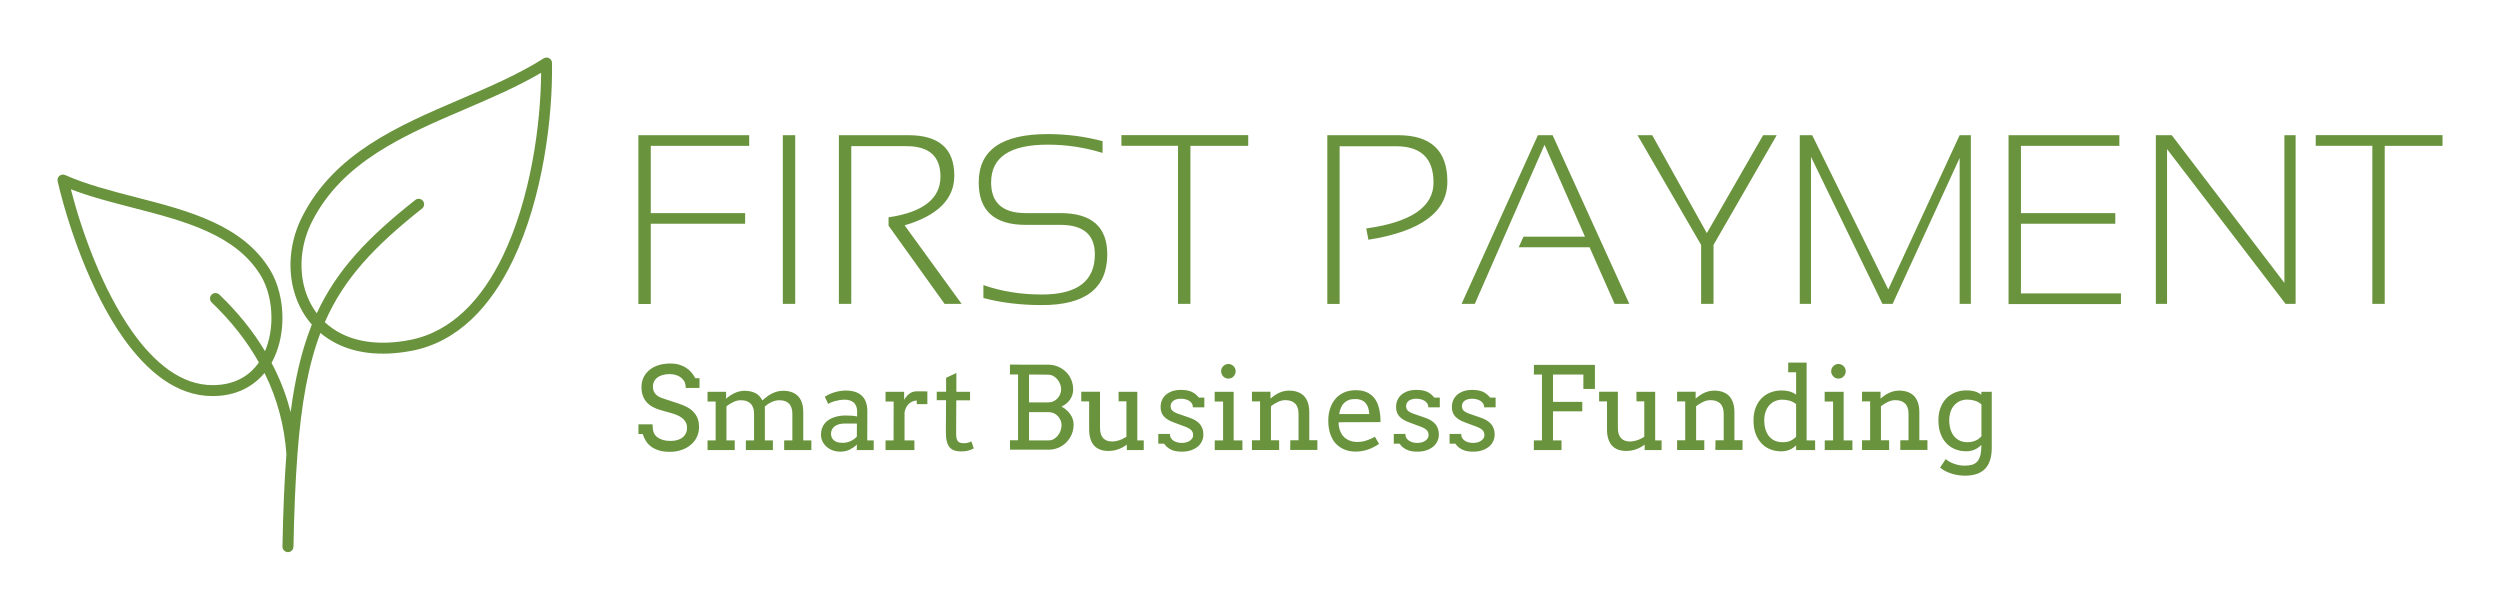
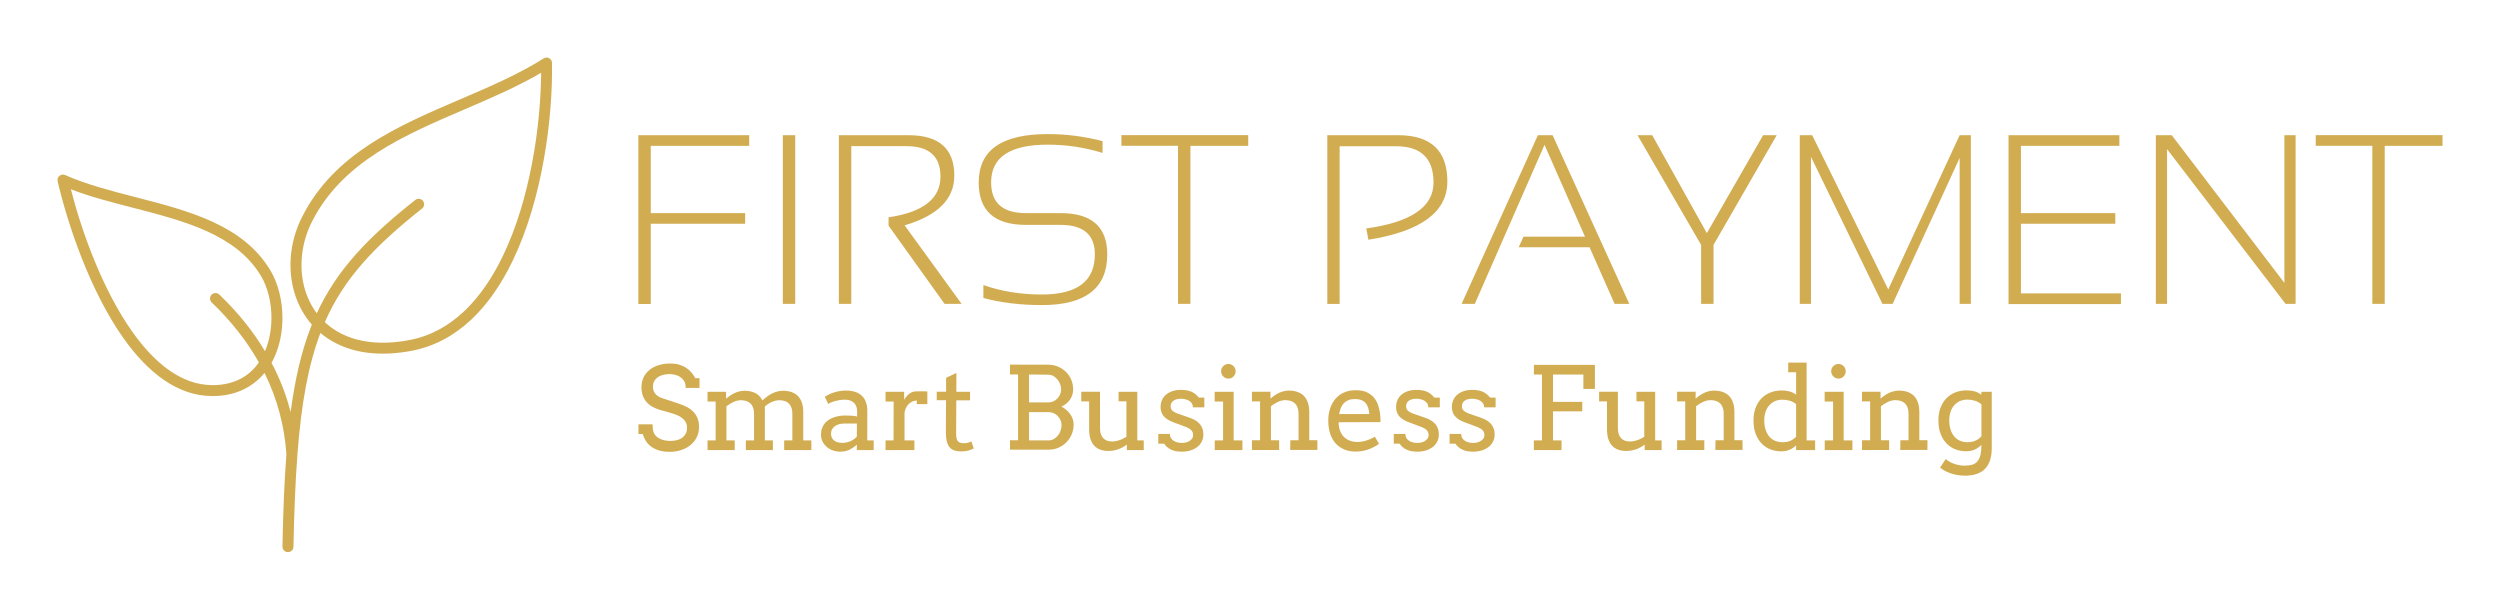
<svg xmlns="http://www.w3.org/2000/svg" version="1.1" id="Layer_1" x="0px" y="0px" viewBox="0 0 3144.7 766.9" style="enable-background:new 0 0 3144.7 766.9;" xml:space="preserve">
  <style type="text/css">
- 	.st0{fill:#69933C;}
+ 	.st0{fill:#d1ac51;}
</style>
  <g id="main_text" transform="translate(97.69965, -7.540889)">
    <path class="st0" d="M844.7,177.6v13.4H720.9v84.6h118.7v13.4H720.9v100.9h-15.6V177.6L844.7,177.6L844.7,177.6z M902.6,177.6   v212.2H887V177.6H902.6z M957.5,389.8V177.6h87.6c38.4,0,57.6,17,57.6,50.9c0,29.4-20.8,50.2-62.5,62.5l71.7,98.8h-21.4l-70.5-98.4   v-10.5c43.5-6.4,65.3-23.5,65.3-51.2c0-25.5-14.2-38.3-42.7-38.3h-69.5v198.4L957.5,389.8L957.5,389.8z M1139.3,382.4v-16.3   c22.3,7.9,46.8,11.9,73.6,11.9c44.4,0,66.6-16.8,66.6-50.5c0-24.7-14.4-37.1-43.3-37.1h-43.6c-39.5,0-59.2-17.8-59.2-53.4   c0-40.6,28.9-60.8,86.8-60.8c23.7,0,46.7,3,69,8.9v14.8c-22.3-6.9-45.3-10.4-69-10.4c-47.5,0-71.2,15.8-71.2,47.5   c0,25.7,14.5,38.6,43.6,38.6h43.6c39.3,0,58.9,17.3,58.9,51.9c0,42.5-27.4,63.8-82.2,63.8C1186.1,391.3,1161.5,388.3,1139.3,382.4   L1139.3,382.4z M1472.4,177.6v13.4h-72.7v198.8h-15.6V190.9h-71.2v-13.4H1472.4L1472.4,177.6z M1571.9,389.8V177.6h89   c41.4,0,62,19.4,62,58.3c0,38.3-33.1,62.7-99.3,73.2l-2.7-14.2c56.4-7.8,84.6-27.1,84.6-57.7c0-30.5-15.7-45.7-47.2-45.7h-70.9   v198.4L1571.9,389.8L1571.9,389.8z M1757.4,389.8h-16.6l96-212.2h18.5l96.5,212.2h-18.5l-31.5-71.2h-89.2l6.1-13.4h77.3   l-50.9-115.5L1757.4,389.8z M1962.1,177.6h18.5l68.7,123.2l70.8-123.2h17.1l-79.5,138v74.2h-15.6v-74.2L1962.1,177.6z    M2166.2,389.8V177.6h15.6l95.7,194l89.8-194h14.1v212.2h-14.1V206.2L2283,389.8h-12.8l-89.9-185v185H2166.2L2166.2,389.8z    M2568.2,177.6v13.4h-123.8v84.6h118.7v13.4h-118.7v87.6h125.8v13.4h-141.4V177.6L2568.2,177.6L2568.2,177.6z M2614.1,389.8V177.6   h20l141.7,185.8V177.6h14.1v212.2h-12.6l-149.1-194.7v194.7H2614.1L2614.1,389.8z M2974.7,177.6v13.4h-72.7v198.8h-15.6V190.9   h-71.2v-13.4H2974.7L2974.7,177.6z" />
  </g>
  <g id="slogan_text" transform="translate(100.1996, 44.24036)">
    <path class="st0" d="M760,434.5c-1.5-2.1-3.2-3.7-5-4.8c-1.8-1.1-3.8-2-6-2.5s-4.3-0.9-6.5-0.9c-3.6,0-6.7,0.4-9.4,1.2   c-2.7,0.8-4.9,1.9-6.7,3.4c-1.8,1.4-3.1,3.1-4,4.9c-0.9,1.9-1.3,3.9-1.3,5.9c0,3.1,0.6,5.6,1.7,7.5c1.1,1.9,2.5,3.4,4.2,4.6   s3.6,2.1,5.6,2.7s4,1.3,5.9,2l14.3,4.7c4.3,1.4,8.1,2.9,11.3,4.7c3.3,1.7,6,3.8,8.2,6.2c2.2,2.4,3.9,5.1,5.1,8.2   c1.2,3.1,1.7,6.7,1.7,10.8c0,4.4-0.9,8.5-2.7,12.3c-1.8,3.8-4.3,7-7.6,9.8c-3.3,2.8-7.1,5-11.6,6.5c-4.5,1.6-9.4,2.4-14.8,2.4   c-5.5,0-10.2-0.6-14.1-1.9s-7.2-2.9-9.9-5c-2.7-2.1-4.8-4.5-6.4-7.2c-1.6-2.7-2.9-5.4-3.7-8.3h-5.4v-12.2h17.8   c0,5.2,0.6,8.9,1.7,11.1c1.1,2.2,2.6,4,4.6,5.4s4.3,2.5,7.1,3.3c2.7,0.7,5.7,1.1,9,1.1c3.2,0,6.1-0.4,8.7-1.1   c2.6-0.8,4.8-1.8,6.6-3.3c1.8-1.4,3.2-3.2,4.2-5.2s1.4-4.4,1.4-7c0-2.9-0.6-5.3-1.8-7.3s-2.7-3.7-4.6-5.1c-1.9-1.4-3.9-2.6-6.2-3.5   c-2.2-0.9-4.4-1.7-6.5-2.3l-15.5-4.4c-3.4-1-6.5-2.4-9.3-4s-5.2-3.6-7.2-5.9c-2-2.3-3.5-5-4.6-8.1s-1.6-6.7-1.6-10.7   c0-4.1,0.8-7.9,2.4-11.5c1.6-3.6,4-6.7,7.1-9.4s6.9-4.8,11.4-6.3c4.5-1.5,9.6-2.3,15.4-2.3c3.8,0,7.3,0.4,10.6,1.3   c3.2,0.9,6.1,2.2,8.8,3.8c2.6,1.6,4.9,3.6,6.9,5.9c2,2.3,3.7,4.8,5.1,7.5h5.3v12.2h-17.3C762.2,439.6,761.5,436.5,760,434.5   L760,434.5z M789.8,448.6h23.3v8.6h0.1c1.6-1.4,3.3-2.6,5.1-3.9c1.8-1.2,3.6-2.2,5.5-3.1s3.9-1.6,6-2.1c2.1-0.5,4.3-0.8,6.5-0.8   c5.3,0,9.8,1,13.6,2.9s6.8,5,8.8,9.2c1.8-1.6,3.7-3.1,5.7-4.6c2-1.5,4-2.8,6.2-3.9s4.4-2,6.7-2.6c2.4-0.7,4.8-1,7.3-1   c4,0,7.5,0.5,10.7,1.6c3.2,1.1,5.8,2.7,8.1,4.9c2.2,2.2,3.9,5.1,5.1,8.5c1.2,3.5,1.7,7.5,1.7,12.3v35.1h10.2v12.2h-34.2v-12.2h10.3   v-33.4c0-5.6-1.4-9.9-4.2-12.8s-6.9-4.3-12.2-4.3c-3.2,0-6.4,0.8-9.7,2.3c-3.3,1.5-6.1,3.4-8.5,5.7v42.5h10.1v12.2H838v-12.2h10.3   v-33.4c0-5.6-1.4-9.9-4.3-12.8c-2.9-2.9-6.9-4.3-12.3-4.3c-3.1,0-6.1,0.7-9.3,2.2c-3.1,1.5-6.1,3.3-8.8,5.4v42.9H824v12.2h-34.2   v-12.2H800v-48.9h-10.2L789.8,448.6L789.8,448.6z M977.7,515c-2.8,2.6-5.9,4.7-9.2,6.4c-3.4,1.6-7.2,2.5-11.5,2.5   c-3.6,0-6.9-0.6-9.9-1.7c-3-1.1-5.6-2.7-7.7-4.6c-2.2-2-3.9-4.2-5.1-6.8c-1.2-2.6-1.8-5.3-1.8-8.3c0-3.1,0.5-5.9,1.4-8.3   s2.1-4.5,3.7-6.3s3.3-3.3,5.4-4.5s4.2-2.2,6.4-2.9c2.2-0.7,4.5-1.2,6.9-1.6c2.3-0.3,4.6-0.5,6.7-0.5c3.4,0,6.2,0.1,8.6,0.3   c2.3,0.2,4.4,0.5,6.3,0.9l0.1-6c0-2.6-0.4-4.8-1.1-6.7c-0.8-1.9-1.8-3.5-3.2-4.7c-1.4-1.2-3-2.2-4.9-2.8c-1.9-0.6-4-0.9-6.4-0.9   c-2.2,0-4.3,0.2-6.4,0.5c-2,0.3-3.9,0.7-5.7,1.2c-1.8,0.5-3.4,1.1-4.9,1.7s-2.7,1.3-3.8,2l-4.3-9.1c1.7-1.1,3.7-2.2,5.7-3.1   c2.1-1,4.3-1.8,6.5-2.5c2.3-0.7,4.6-1.2,7-1.6s4.7-0.6,7-0.6c4.2,0,8.1,0.5,11.4,1.5c3.4,1,6.3,2.6,8.6,4.7   c2.4,2.1,4.2,4.8,5.4,8.1c1.3,3.3,1.9,7.2,1.9,11.8l-0.1,36.6h8.1v12.2h-21.3L977.7,515L977.7,515z M959.9,512.8   c1.7,0,3.5-0.2,5.2-0.6c1.7-0.4,3.4-1,4.9-1.7s3-1.6,4.3-2.5c1.3-1,2.4-2,3.3-3l0.1-16.5h-15.3c-2.5,0-4.9,0.3-7,0.8   c-2.1,0.6-3.9,1.4-5.4,2.5c-1.5,1.1-2.7,2.4-3.6,4c-0.8,1.6-1.3,3.4-1.3,5.5c0,1.9,0.4,3.6,1.1,5.1s1.7,2.6,3,3.6   c1.3,1,2.8,1.7,4.6,2.2C955.7,512.6,957.7,512.8,959.9,512.8L959.9,512.8z M1066.4,464.1H1053v-4.5c-1.6,0-3.1,0.3-4.8,0.9   c-1.6,0.6-3.1,1.5-4.6,2.7c-1.4,1.2-2.7,2.7-3.7,4.6c-1.1,1.9-1.8,4.1-2.3,6.6v35.3h12.4v12.2h-36.3v-12.2h10.1l0.1-48.9h-10.2   v-12.2h23.4v10.1c0.8-1.5,1.8-2.9,2.9-4.2c1.1-1.3,2.2-2.4,3.5-3.4s2.7-1.7,4.3-2.3c1.6-0.5,3.3-0.8,5.1-0.8h6.9c0,0,2.2,0,6.5,0.1   V464.1L1066.4,464.1z M1102.8,448.6h17.2v10.7h-17.3l-0.2,42.3c0,2.9,0.3,5.2,1,7c0.7,1.8,1.7,3,3.2,3.7c1.5,0.7,3.1,1,4.9,1   c2,0,3.7-0.2,5.2-0.5c1.5-0.4,3.2-1,4.9-1.8l3,8.8c-2.3,1.2-4.6,2.1-7.1,2.8c-2.5,0.7-5.4,1-8.8,1c-3.2,0-6-0.4-8.4-1.2   c-2.4-0.8-4.4-2.1-6-3.9c-1.6-1.8-2.8-4.3-3.6-7.4c-0.8-3.1-1.2-6.9-1.2-11.6l0.2-40.3h-11.7v-10.7h11.8v-17.5l12.9-6.1   L1102.8,448.6L1102.8,448.6z M1170.2,509.6h10.2v-82.8h-10.2v-12.4l48.2,0.1c4.3,0,8.4,0.8,12.2,2.4s7.1,3.8,10,6.6   s5.1,6.1,6.7,9.9c1.6,3.8,2.4,7.9,2.4,12.3c0,4.6-1.3,8.7-3.8,12.5s-6.2,6.8-10.9,9c2.3,1.2,4.4,2.6,6.3,4.3s3.5,3.4,4.8,5.3   c1.3,1.9,2.3,4,3.1,6.1c0.7,2.2,1.1,4.4,1.1,6.6c0,4.5-0.8,8.6-2.4,12.5c-1.6,3.9-3.9,7.2-6.7,10.1c-2.8,2.9-6.1,5.1-9.9,6.8   c-3.8,1.6-7.9,2.5-12.2,2.5h-48.8L1170.2,509.6L1170.2,509.6z M1194.2,474.2v35.5h24.9c2.3,0,4.4-0.6,6.3-1.7s3.6-2.6,5.1-4.4   c1.5-1.8,2.6-3.9,3.4-6.2c0.8-2.3,1.2-4.7,1.2-7.1c0-2.1-0.4-4.1-1.3-6c-0.8-1.9-2-3.7-3.4-5.2c-1.4-1.5-3.1-2.7-5.1-3.6   c-2-0.9-4-1.3-6.3-1.3L1194.2,474.2L1194.2,474.2z M1194.2,426.9v35h24.3c2.3,0,4.4-0.4,6.3-1.3c2-0.9,3.7-2.1,5.1-3.6   c1.4-1.5,2.6-3.3,3.4-5.2c0.8-2,1.3-4,1.3-6.1c0-2.3-0.4-4.6-1.3-6.8c-0.8-2.2-2-4.2-3.5-6c-1.5-1.7-3.2-3.2-5.1-4.2   c-2-1.1-4-1.6-6.3-1.6C1218.5,426.9,1194.2,426.9,1194.2,426.9z M1306.8,448.6h23.6v61.1h8.1v12.2h-21.3V515   c-3.3,2.5-6.9,4.5-10.8,5.9c-3.9,1.4-8,2.1-12.5,2.1c-3.7,0-7-0.5-10-1.6c-3-1.1-5.5-2.7-7.6-4.9c-2.1-2.2-3.7-5.1-4.8-8.5   c-1.1-3.4-1.7-7.5-1.7-12.3v-35h-9.9v-12.2h23.6v45.6c0,5.6,1.3,9.8,3.9,12.7c2.6,2.9,6.3,4.3,11.2,4.3c2.9,0,5.9-0.5,9.1-1.6   c3.2-1,6.2-2.5,9-4.3v-44.6h-9.8L1306.8,448.6L1306.8,448.6z M1399,463.2c-0.9-1.4-2.1-2.5-3.6-3.4c-1.5-0.9-3.1-1.5-4.9-1.9   s-3.5-0.6-5.2-0.6c-1.9,0-3.6,0.2-5.2,0.6c-1.6,0.4-2.9,1-4.1,1.8c-1.1,0.8-2,1.8-2.7,2.9c-0.6,1.2-1,2.4-1,3.9   c0,2.4,0.7,4.4,2.2,5.8c1.5,1.4,4,2.8,7.5,4l14.1,4.9c6,2,10.4,4.8,13.2,8.3c2.8,3.5,4.2,7.7,4.2,12.5c0,3.3-0.6,6.2-1.9,8.9   s-3.1,5-5.5,6.9c-2.4,1.9-5.2,3.4-8.6,4.5c-3.3,1.1-7.1,1.6-11.2,1.6c-5.7,0-10.3-0.9-13.9-2.8c-3.6-1.8-6.3-4.3-8.3-7.3h-7.3   v-12.2h14.6c0,2,0.4,3.8,1.3,5.2c0.9,1.4,2,2.6,3.5,3.5s3.1,1.6,4.9,2c1.8,0.4,3.7,0.6,5.5,0.6c1.8,0,3.6-0.2,5.3-0.7   c1.7-0.4,3.2-1.1,4.5-2c1.3-0.9,2.3-1.9,3.1-3.1s1.1-2.6,1.1-4.2c0-2.4-0.8-4.4-2.3-6c-1.5-1.6-4.1-3.1-7.8-4.5l-14-5.2   c-5.7-2-9.9-4.6-12.7-7.7c-2.8-3.1-4.1-7.1-4.1-11.8c0-3.1,0.6-6,1.7-8.6s2.8-4.9,5-6.8c2.2-1.9,4.9-3.4,8-4.5   c3.2-1.1,6.8-1.6,10.8-1.6c5.2,0,9.6,0.7,13.1,2.2c3.5,1.5,6.7,4,9.5,7.5h6.9v12.2h-14.5C1400.3,466.3,1399.9,464.6,1399,463.2   L1399,463.2z M1427.7,448.6h23.9v61.1h11v12.2h-34.8v-12.2h10.5v-48.9h-10.6V448.6L1427.7,448.6z M1435.8,422.7   c0-1.2,0.2-2.4,0.7-3.5c0.5-1.1,1.2-2.1,2-2.9c0.8-0.8,1.8-1.5,2.9-2c1.1-0.5,2.3-0.7,3.6-0.7c1.2,0,2.4,0.2,3.5,0.7   c1.1,0.5,2.1,1.2,2.9,2c0.8,0.8,1.5,1.8,2,2.9c0.5,1.1,0.7,2.3,0.7,3.5c0,1.3-0.2,2.5-0.7,3.6c-0.5,1.1-1.2,2.1-2,3s-1.8,1.6-2.9,2   c-1.1,0.5-2.3,0.7-3.5,0.7c-1.3,0-2.5-0.2-3.6-0.7s-2.1-1.2-2.9-2c-0.8-0.9-1.5-1.9-2-3C1436.1,425.1,1435.8,423.9,1435.8,422.7z    M1522.9,509.6h10.3v-33.4c0-5.6-1.4-9.9-4.3-12.8c-2.9-2.9-6.9-4.3-12.3-4.3c-3.1,0-6.1,0.7-9.3,2.2c-3.1,1.5-6.1,3.3-8.8,5.4   v42.9h10.3v12.2h-34.2v-12.2h10.2v-48.9h-10.2v-12.2h23.3v8.6h0.1c1.6-1.4,3.2-2.7,5-3.9c1.8-1.2,3.6-2.3,5.5-3.2s3.9-1.6,6-2.1   c2.1-0.5,4.3-0.8,6.6-0.8c3.9,0,7.4,0.5,10.6,1.6c3.2,1.1,5.8,2.7,8.1,4.9c2.2,2.2,3.9,5.1,5.1,8.5c1.2,3.5,1.8,7.5,1.8,12.3v35.1   h10.2v12.2h-34.2L1522.9,509.6L1522.9,509.6z M1583.6,486.9c0,2.1,0.2,4,0.5,5.7c0.3,1.7,0.7,3.4,1.3,4.9c1.7,4.7,4.5,8.3,8.4,10.6   c3.8,2.4,8.2,3.6,13,3.6c3.8,0,7.5-0.5,11.1-1.6c3.6-1.1,7.4-2.7,11.3-5l5.3,9c-4.8,3.3-9.6,5.7-14.5,7.3   c-4.9,1.6-9.9,2.4-15.1,2.4c-4.9,0-9.5-0.8-13.7-2.5s-7.8-4.1-10.9-7.3s-5.4-7.3-7.1-12.2s-2.6-10.5-2.6-17   c0-5.2,0.7-10.2,2.2-14.8s3.6-8.7,6.5-12.2c2.9-3.5,6.5-6.2,10.8-8.2c4.3-2,9.3-3,15-3c5.5,0,10.1,0.8,13.8,2.5   c3.7,1.7,6.7,3.9,9,6.6c2.3,2.8,4.1,5.9,5.3,9.4c1.2,3.5,2,7.1,2.5,10.8c0.2,1.8,0.4,3.6,0.5,5.4c0.1,1.8,0.1,3.6,0.1,5.4   L1583.6,486.9L1583.6,486.9z M1604.2,457.7c-3.1,0-5.7,0.4-8,1.3s-4.2,2.1-5.8,3.7c-1.6,1.6-2.9,3.6-3.9,6c-1,2.4-1.7,5-2.2,7.9   h37.9c-0.2-2.7-0.6-5.3-1.3-7.6s-1.7-4.3-3.1-6c-1.4-1.7-3.2-3-5.4-4C1610.2,458.2,1607.5,457.7,1604.2,457.7L1604.2,457.7z    M1695.1,463.2c-0.9-1.4-2.1-2.5-3.6-3.4s-3.1-1.5-4.9-1.9c-1.8-0.4-3.5-0.6-5.2-0.6c-1.9,0-3.6,0.2-5.2,0.6s-2.9,1-4.1,1.8   c-1.1,0.8-2,1.8-2.6,2.9c-0.6,1.2-1,2.4-1,3.9c0,2.4,0.7,4.4,2.2,5.8c1.5,1.4,4,2.8,7.5,4l14.1,4.9c6,2,10.4,4.8,13.2,8.3   c2.8,3.5,4.2,7.7,4.2,12.5c0,3.3-0.6,6.2-1.9,8.9c-1.3,2.7-3.1,5-5.5,6.9c-2.4,1.9-5.2,3.4-8.6,4.5c-3.3,1.1-7.1,1.6-11.2,1.6   c-5.7,0-10.3-0.9-13.9-2.8c-3.6-1.8-6.3-4.3-8.3-7.3h-7.3v-12.2h14.6c0,2,0.4,3.8,1.3,5.2c0.9,1.4,2,2.6,3.5,3.5s3.1,1.6,4.9,2   c1.8,0.4,3.7,0.6,5.5,0.6c1.8,0,3.6-0.2,5.3-0.7c1.7-0.4,3.2-1.1,4.5-2c1.3-0.9,2.3-1.9,3.1-3.1c0.8-1.2,1.1-2.6,1.1-4.2   c0-2.4-0.8-4.4-2.3-6c-1.5-1.6-4.1-3.1-7.8-4.5l-14-5.2c-5.7-2-9.9-4.6-12.7-7.7c-2.8-3.1-4.1-7.1-4.1-11.8c0-3.1,0.6-6,1.7-8.6   s2.8-4.9,5-6.8c2.2-1.9,4.9-3.4,8-4.5c3.2-1.1,6.8-1.6,10.8-1.6c5.2,0,9.6,0.7,13.1,2.2c3.5,1.5,6.7,4,9.5,7.5h6.9v12.2h-14.5   C1696.5,466.3,1696,464.6,1695.1,463.2L1695.1,463.2z M1765.3,463.2c-0.9-1.4-2.1-2.5-3.6-3.4s-3.1-1.5-4.9-1.9   c-1.8-0.4-3.5-0.6-5.2-0.6c-1.9,0-3.6,0.2-5.2,0.6s-2.9,1-4.1,1.8c-1.1,0.8-2,1.8-2.6,2.9c-0.6,1.2-1,2.4-1,3.9   c0,2.4,0.7,4.4,2.2,5.8c1.5,1.4,4,2.8,7.5,4l14.1,4.9c6,2,10.4,4.8,13.2,8.3c2.8,3.5,4.2,7.7,4.2,12.5c0,3.3-0.6,6.2-1.9,8.9   c-1.3,2.7-3.1,5-5.5,6.9c-2.4,1.9-5.2,3.4-8.6,4.5c-3.3,1.1-7.1,1.6-11.2,1.6c-5.7,0-10.3-0.9-13.9-2.8c-3.6-1.8-6.3-4.3-8.3-7.3   h-7.3v-12.2h14.6c0,2,0.4,3.8,1.3,5.2c0.9,1.4,2,2.6,3.5,3.5s3.1,1.6,4.9,2c1.8,0.4,3.7,0.6,5.5,0.6c1.8,0,3.6-0.2,5.3-0.7   c1.7-0.4,3.2-1.1,4.5-2c1.3-0.9,2.3-1.9,3.1-3.1c0.8-1.2,1.1-2.6,1.1-4.2c0-2.4-0.8-4.4-2.3-6c-1.5-1.6-4.1-3.1-7.8-4.5l-14-5.2   c-5.7-2-9.9-4.6-12.7-7.7c-2.8-3.1-4.1-7.1-4.1-11.8c0-3.1,0.6-6,1.7-8.6s2.8-4.9,5-6.8c2.2-1.9,4.9-3.4,8-4.5   c3.2-1.1,6.8-1.6,10.8-1.6c5.2,0,9.6,0.7,13.1,2.2c3.5,1.5,6.7,4,9.5,7.5h6.9v12.2h-14.5C1766.7,466.3,1766.2,464.6,1765.3,463.2   L1765.3,463.2z M1829.3,414.7h76.7V445h-14.5v-18.1h-38.2v34.4h36.8v11.9h-36.8v36.5h10.7v12.2h-34.8v-12.2h10.2v-82.8h-10.2   L1829.3,414.7L1829.3,414.7z M1958.2,448.6h23.6v61.1h8.1v12.2h-21.3V515c-3.3,2.5-6.9,4.5-10.8,5.9c-3.9,1.4-8,2.1-12.5,2.1   c-3.7,0-7-0.5-10-1.6c-3-1.1-5.5-2.7-7.6-4.9c-2.1-2.2-3.7-5.1-4.8-8.5c-1.1-3.4-1.7-7.5-1.7-12.3v-35h-9.9v-12.2h23.6v45.6   c0,5.6,1.3,9.8,3.9,12.7c2.6,2.9,6.3,4.3,11.2,4.3c2.9,0,5.9-0.5,9.1-1.6c3.2-1,6.2-2.5,9-4.3v-44.6h-9.8L1958.2,448.6   L1958.2,448.6z M2057.7,509.6h10.3v-33.4c0-5.6-1.4-9.9-4.3-12.8s-6.9-4.3-12.3-4.3c-3.1,0-6.1,0.7-9.3,2.2   c-3.1,1.5-6.1,3.3-8.8,5.4v42.9h10.3v12.2h-34.2v-12.2h10.2v-48.9h-10.2v-12.2h23.3v8.6h0.1c1.6-1.4,3.2-2.7,5-3.9   c1.8-1.2,3.6-2.3,5.5-3.2s3.9-1.6,6-2.1c2.1-0.5,4.3-0.8,6.6-0.8c3.9,0,7.4,0.5,10.6,1.6c3.2,1.1,5.8,2.7,8.1,4.9   c2.2,2.2,3.9,5.1,5.1,8.5c1.2,3.5,1.8,7.5,1.8,12.3v35.1h10.2v12.2h-34.2L2057.7,509.6L2057.7,509.6z M2149.2,411.9h23.1v97.8h10.7   v12.2h-23.9v-6c-2.4,2.4-5.1,4.3-8.2,5.6c-3.1,1.3-6.6,2-10.6,2c-4.9,0-9.6-0.9-13.8-2.6c-4.3-1.7-8-4.2-11.1-7.6   s-5.6-7.4-7.3-12.2c-1.8-4.8-2.6-10.4-2.6-16.6c0-5.7,0.8-10.8,2.5-15.4s4.1-8.6,7.2-11.9c3.1-3.3,6.9-5.8,11.2-7.6   c4.4-1.8,9.3-2.7,14.6-2.7c3.5,0,6.8,0.4,9.7,1.2c2.9,0.8,5.7,2.1,8.4,4.1V424h-10L2149.2,411.9L2149.2,411.9z M2142,512   c3.9,0,7.2-0.6,9.8-1.7c2.6-1.2,5.1-2.9,7.3-5.2v-41c-2.4-2-5.1-3.4-8.1-4.3c-3.1-0.9-6.2-1.3-9.4-1.3c-3.1,0-6,0.6-8.8,1.7   c-2.7,1.2-5.1,2.8-7.2,5.1s-3.7,4.9-4.8,8.1s-1.8,6.9-1.8,11c0,4.5,0.6,8.5,1.7,11.9c1.1,3.4,2.7,6.3,4.7,8.7   c2,2.3,4.5,4.1,7.3,5.3C2135.6,511.4,2138.7,512,2142,512L2142,512z M2195,448.6h23.9v61.1h11v12.2h-34.8v-12.2h10.5v-48.9H2195   C2195,460.8,2195,448.6,2195,448.6z M2203.2,422.7c0-1.2,0.2-2.4,0.7-3.5c0.5-1.1,1.2-2.1,2-2.9c0.8-0.8,1.8-1.5,2.9-2   c1.1-0.5,2.3-0.7,3.6-0.7c1.2,0,2.4,0.2,3.5,0.7c1.1,0.5,2.1,1.2,2.9,2c0.8,0.8,1.5,1.8,2,2.9c0.5,1.1,0.7,2.3,0.7,3.5   c0,1.3-0.2,2.5-0.7,3.6s-1.2,2.1-2,3s-1.8,1.6-2.9,2c-1.1,0.5-2.3,0.7-3.5,0.7c-1.3,0-2.5-0.2-3.6-0.7s-2.1-1.2-2.9-2   c-0.8-0.9-1.5-1.9-2-3C2203.4,425.1,2203.2,423.9,2203.2,422.7z M2290.2,509.6h10.3v-33.4c0-5.6-1.4-9.9-4.3-12.8   s-6.9-4.3-12.3-4.3c-3.1,0-6.1,0.7-9.3,2.2c-3.1,1.5-6.1,3.3-8.8,5.4v42.9h10.3v12.2H2242v-12.2h10.2v-48.9H2242v-12.2h23.3v8.6   h0.1c1.6-1.4,3.2-2.7,5-3.9c1.8-1.2,3.6-2.3,5.5-3.2s3.9-1.6,6-2.1c2.1-0.5,4.3-0.8,6.6-0.8c3.9,0,7.4,0.5,10.6,1.6   c3.2,1.1,5.8,2.7,8.1,4.9c2.2,2.2,3.9,5.1,5.1,8.5s1.8,7.5,1.8,12.3v35.1h10.2v12.2h-34.2L2290.2,509.6L2290.2,509.6z    M2392.1,515.4c-2.4,2.5-5.2,4.5-8.4,5.9c-3.2,1.4-6.8,2.1-10.8,2.1c-4.9,0-9.6-0.9-13.8-2.6c-4.3-1.7-8-4.2-11.1-7.6   c-3.1-3.3-5.6-7.4-7.3-12.2c-1.8-4.8-2.6-10.4-2.6-16.6c0-5.7,0.8-10.8,2.5-15.4c1.7-4.6,4.1-8.6,7.2-11.9   c3.1-3.3,6.9-5.8,11.2-7.6c4.4-1.8,9.3-2.7,14.6-2.7c3.7,0,7,0.4,9.9,1.2s5.8,2.2,8.6,4.3v-3.7h13.1v70.3c0,11.6-2.7,20.4-8.2,26.3   c-5.5,5.9-14,8.9-25.6,8.9c-2.5,0-5.2-0.2-8-0.6c-2.8-0.4-5.5-1-8.2-1.8c-2.7-0.8-5.3-1.9-7.9-3.1c-2.6-1.3-4.9-2.8-7.1-4.7   l7.1-10.7c1.4,1.2,3,2.4,4.8,3.4c1.8,1,3.8,1.9,5.8,2.6c2.1,0.7,4.2,1.3,6.4,1.7c2.2,0.4,4.4,0.6,6.6,0.6c3.6,0,6.8-0.4,9.4-1.1   c2.7-0.8,4.9-2.1,6.6-4c1.7-1.9,3-4.5,3.9-7.7c0.8-3.3,1.3-7.4,1.3-12.4L2392.1,515.4L2392.1,515.4z M2374.6,512   c2.2,0,4.1-0.2,5.9-0.6c1.8-0.4,3.4-1,4.9-1.7c1.5-0.7,2.7-1.5,3.9-2.4c1.1-0.9,2.1-1.8,2.9-2.8v-40.1c-2.4-2.1-5.2-3.7-8.3-4.6   c-3.1-0.9-6.3-1.4-9.6-1.4c-3.1,0-6,0.6-8.8,1.7c-2.7,1.2-5.1,2.8-7.2,5.1c-2,2.2-3.7,4.9-4.8,8.1s-1.8,6.9-1.8,11   c0,4.5,0.6,8.5,1.7,11.9c1.1,3.4,2.7,6.3,4.7,8.7c2,2.3,4.5,4.1,7.3,5.3C2368.2,511.4,2371.3,512,2374.6,512L2374.6,512z" />
  </g>
  <g id="SvgjsG1010" transform="translate(-4.776716, -4.776716) scale(0.9553433)">
    <path class="st0" d="M284.9,526.5c-46.6,0.1-85.7-31.7-117.1-75.9c-44.4-62.5-73.7-150.4-86.9-206.9c-0.9-3.9,1.5-7.8,5.4-8.6   c1.6-0.4,3.1-0.2,4.5,0.4c28,12.4,60.2,20.7,92.7,29.1c70.3,18.1,141.7,36.6,177.5,96.4c10.2,17,15.8,39.6,15.9,62.5   c0,17.6-3.3,35.5-10.4,51.3c-1.2,2.7-2.5,5.3-4,7.9c1.4,2.7,2.8,5.3,4.1,8c9.1,18.4,16.1,37.4,21.1,56.9   c5.7-43.3,14-79.1,26.1-110.5c0.6-1.6,1.2-3.1,1.8-4.7c-2.4-2.8-4.7-5.6-6.8-8.6c-9.6-13.6-16-29.2-19.1-45.7   c-5.4-28.6-1-59.9,13.2-87.8c42.3-83.5,126-119.4,208.4-154.7c38.4-16.4,76.5-32.8,109.5-53.7l0,0c1.1-0.7,2.4-1.1,3.7-1.1   c4-0.1,7.3,3.1,7.3,7.1c1.2,70.8-12,178.1-51.8,260.5c-28.9,59.9-71.9,107-133.5,118.6c-40.7,7.6-73.7,2.9-98.8-9.9   c-7.7-3.9-14.6-8.5-20.8-13.7c-16,42.2-25.2,92.9-30.3,159.9c0,0.2,0,0.3,0,0.4c-2.7,35.5-4.3,75.5-5.2,121.2   c-0.1,4-3.4,7.1-7.4,7.1c-4-0.1-7.1-3.4-7.1-7.4c0.9-45.8,2.5-85.9,5.2-121.6c-2.5-36.9-11.9-72.5-28.4-106.1l-0.4-0.8   c-5.8,7-12.8,13.2-20.9,18C319.6,521.9,303.8,526.5,284.9,526.5L284.9,526.5z M283.8,403.3c-2.9-2.7-3-7.3-0.3-10.2   c2.7-2.9,7.3-3,10.2-0.3c24.4,23.3,44.5,48.3,60.2,74.6c5.8-13.6,8.5-28.9,8.5-44c0-20.4-4.9-40.3-13.8-55.1   c-32.8-54.8-101.3-72.4-168.7-89.8c-28.2-7.3-56.2-14.5-81.6-24.3c14.1,55,41.5,132.2,81.2,188c28.9,40.7,64.2,69.9,105.4,69.9   c16.1,0,29.4-3.8,40.1-10.2c8.5-5.1,15.4-11.8,20.9-19.7C330.2,454.3,309.5,427.9,283.8,403.3L283.8,403.3z M551.8,268.3   c3.1-2.5,7.7-1.9,10.1,1.2s1.9,7.7-1.2,10.1c-63,49.9-102.9,92.2-128,149.6c6.2,5.8,13.4,10.9,21.5,15   c22.5,11.4,52.3,15.6,89.7,8.6c56.4-10.6,96.1-54.6,123.2-110.7c36.4-75.4,49.9-172.5,50.4-241.3c-31.2,18.3-65.8,33.2-100.6,48.1   c-80,34.3-161.2,69.1-201.1,147.9c-12.7,25-16.6,53.1-11.9,78.6c2.7,14.5,8.3,28.2,16.7,40c0.5,0.7,1,1.4,1.5,2.1   C448.4,360.6,489,317.9,551.8,268.3z" />
  </g>
</svg>
